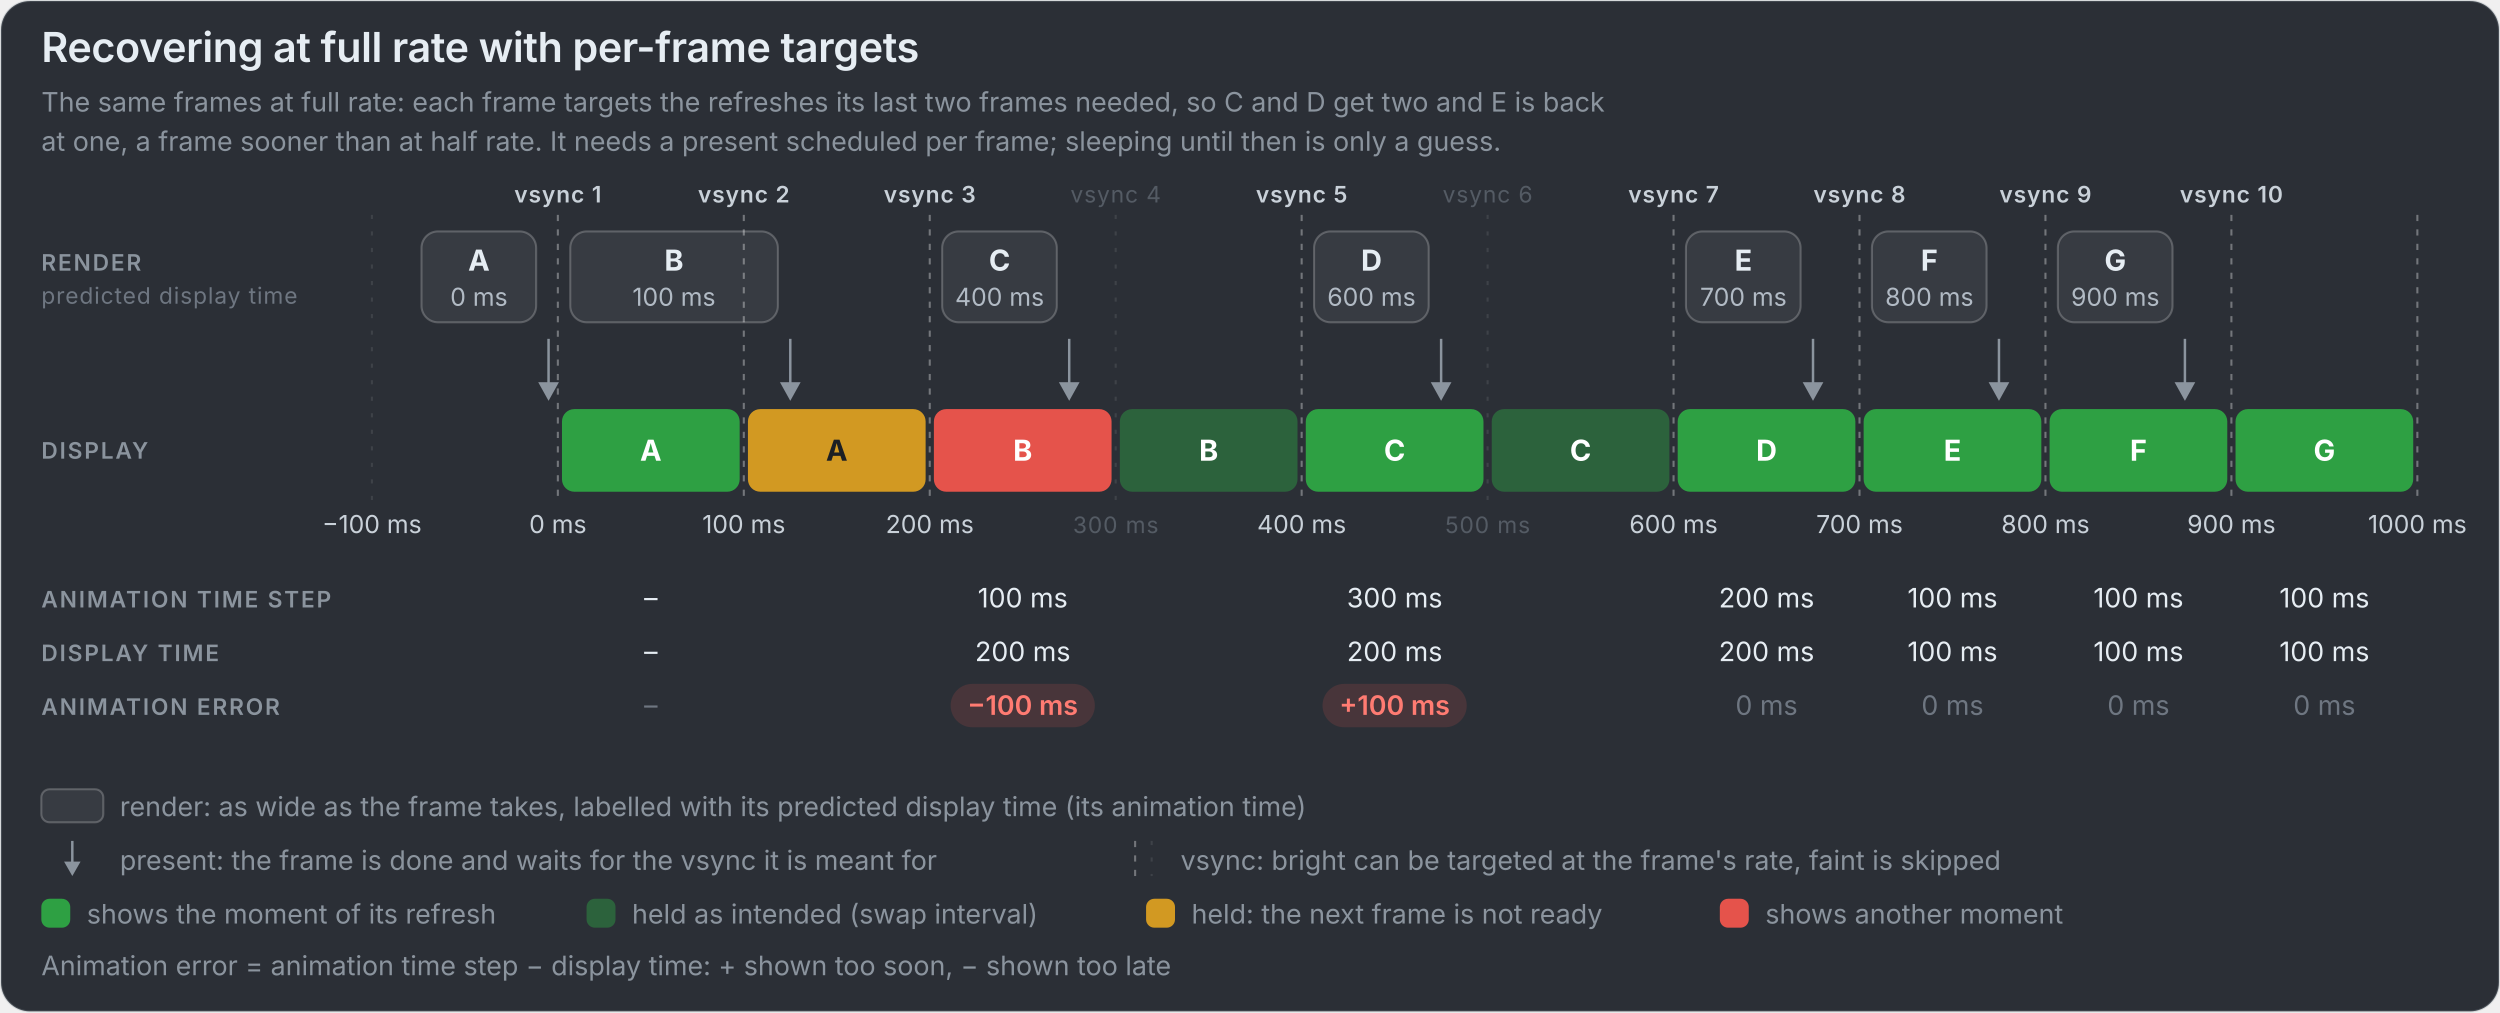
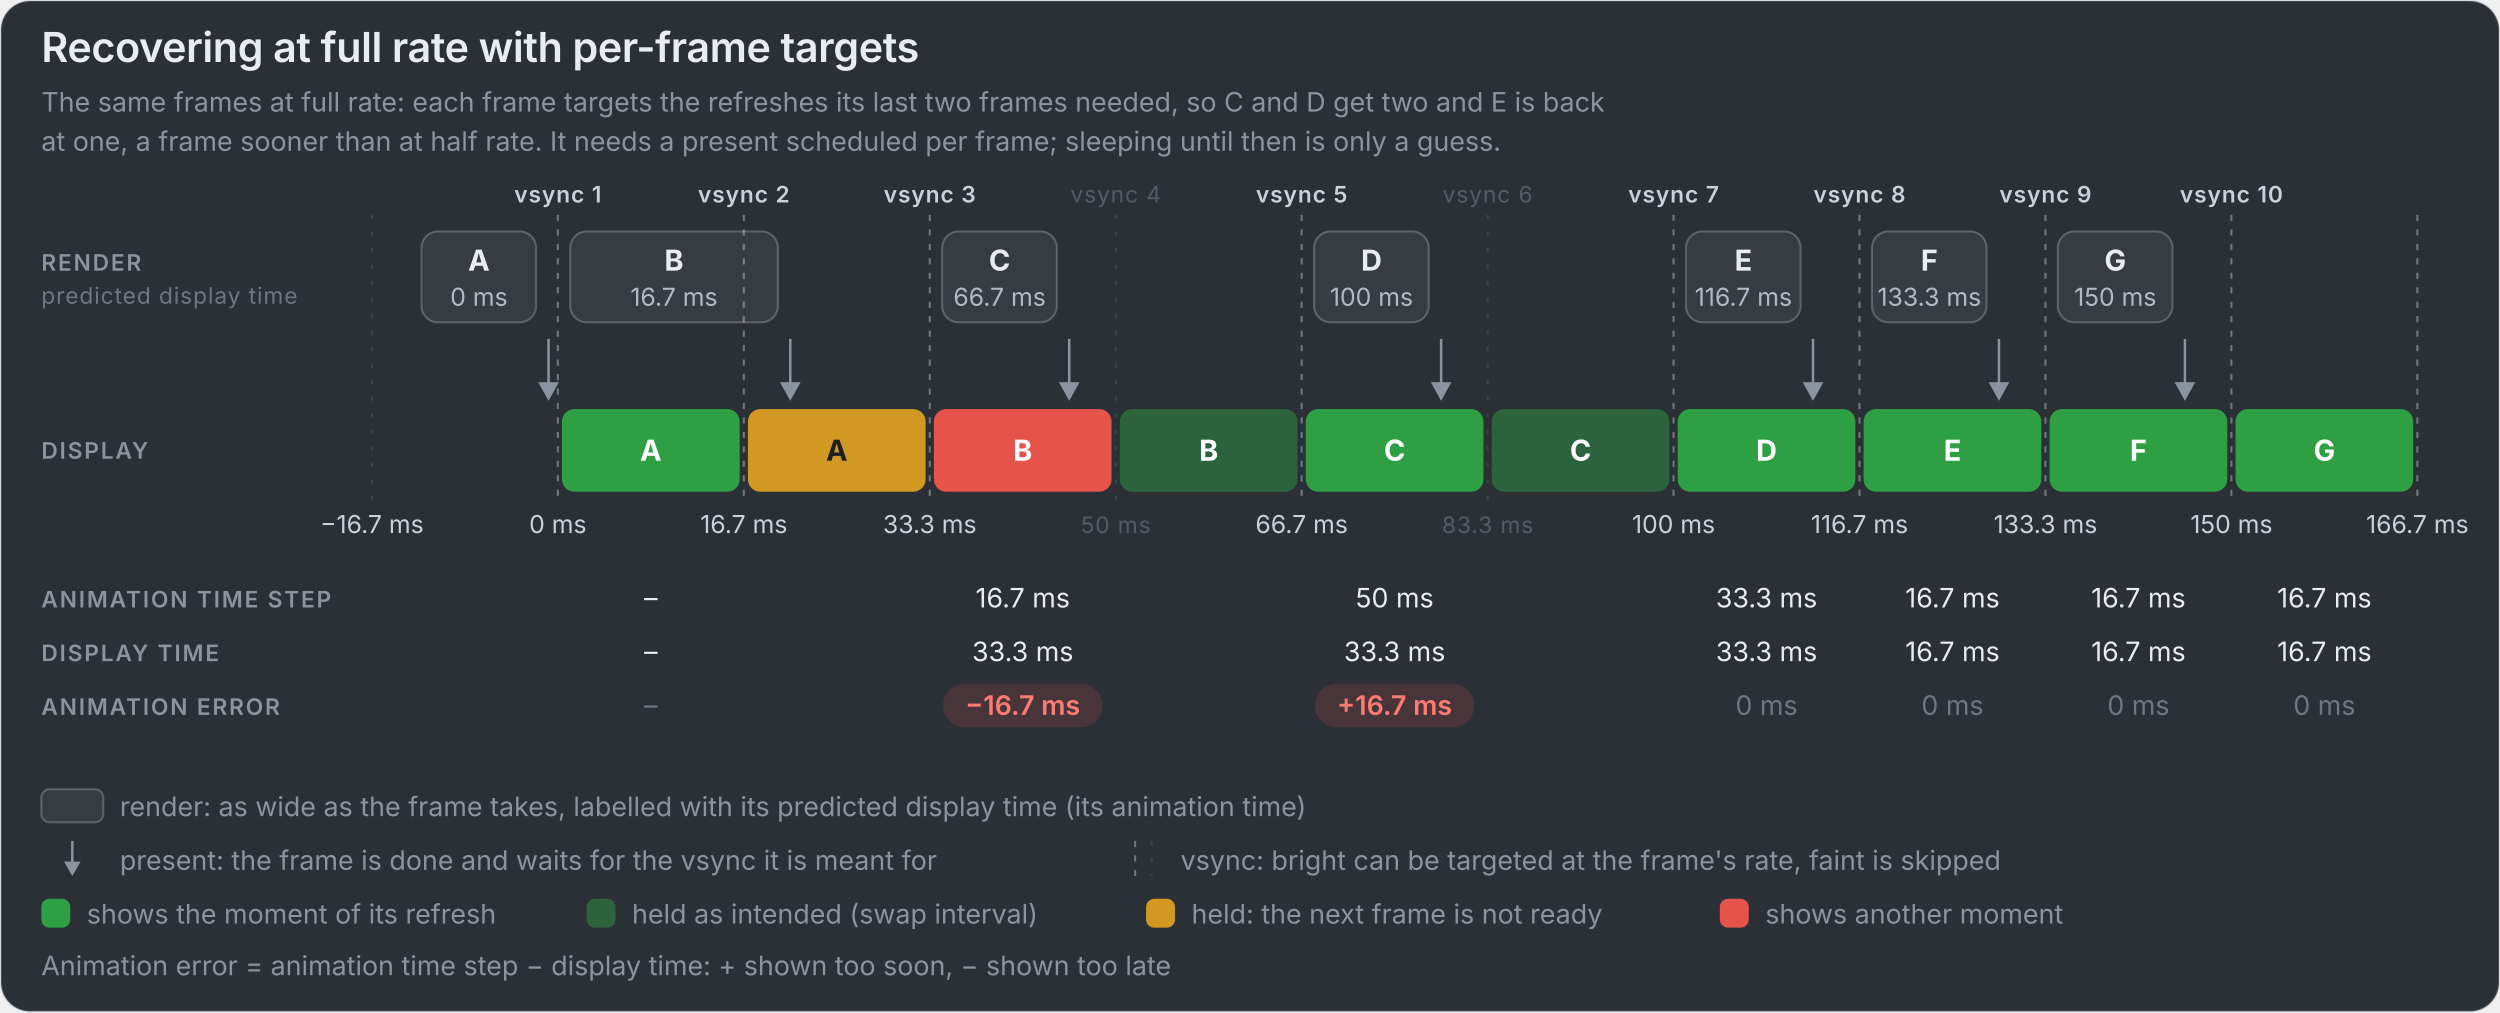
<svg xmlns="http://www.w3.org/2000/svg" width="1210" height="490" viewBox="0 0 1210 490" role="img" aria-label="Recovering at full rate with per-frame targets">
  <style>
  text { font-family: "Segoe UI Variable Text", "Segoe UI", Inter, system-ui, -apple-system, "Helvetica Neue", Arial, sans-serif;
         font-size: 13px; fill: #e6edf3; font-variant-numeric: tabular-nums; }
  .card { fill: #1f242b; fill-opacity: 0.94; stroke: #8b949e; stroke-opacity: 0.25; stroke-width: 1; }
  .title { font-size: 20px; font-weight: 600; letter-spacing: -0.01em; }
  .sub { fill: #8b949e; }
  .label { font-size: 11px; font-weight: 600; letter-spacing: 0.08em; fill: #8b949e; }
  .vsync-n { font-size: 11px; fill: #6e7681; letter-spacing: 0.04em; }
  .axis { font-size: 12px; fill: #c9d1d9; }
  .vsync { stroke: #ffffff; stroke-opacity: 0.34; stroke-width: 1; stroke-dasharray: 3 4; }
  .vsync-skip { stroke: #ffffff; stroke-opacity: 0.09; stroke-width: 1; stroke-dasharray: 2 6; }
  .vsync-target { font-size: 11px; font-weight: 600; fill: #c9d1d9; letter-spacing: 0.04em; }
  .vsync-n-skip { font-size: 11px; fill: #545b64; letter-spacing: 0.04em; }
  .box { fill: #ffffff; fill-opacity: 0.06; stroke: #ffffff; stroke-opacity: 0.22; stroke-width: 1; }
  .frame { font-size: 14px; font-weight: 700; }
  .box-time { fill: #b1bac4; font-size: 12px; }
  .arrow { stroke: #8b949e; stroke-width: 1.2; }
  .arrowhead { fill: #8b949e; }
  .ok { fill: #2ea043; }
  .hold { fill: #2ea043; fill-opacity: 0.45; }
  .again { fill: #d29922; }
  .off { fill: #e5534b; }
  .cell-text { font-size: 14px; font-weight: 700; fill: #ffffff; }
  .dark-text { fill: #1c1f24; }
  .zero { fill: #6e7681; }
  .err { fill: #ff7b72; font-weight: 600; }
  .err-pill { fill: #e5534b; fill-opacity: 0.16; }
  .neutral { fill: #3d444d; }
  .lane { font-size: 15px; font-weight: 600; }
  .same { fill: #7ee787; font-weight: 600; }
</style>
  <rect class="card" x="0.5" y="0.5" width="1209" height="489" rx="14" />
  <text x="20.0" y="30.0" text-anchor="start" class="title">Recovering at full rate with per-frame targets</text>
  <text x="20.0" y="54.0" text-anchor="start" class="sub">The same frames at full rate: each frame targets the refreshes its last two frames needed, so C and D get two and E is back</text>
  <text x="20.0" y="73.0" text-anchor="start" class="sub">at one, a frame sooner than at half rate. It needs a present scheduled per frame; sleeping until then is only a guess.</text>
  <line class="vsync-skip" x1="180.0" y1="104" x2="180.0" y2="243" />
-   <text x="180.0" y="258.0" text-anchor="middle" class="axis">−100 ms</text>
+   <text x="180.0" y="258.0" text-anchor="middle" class="axis">−16.7 ms</text>
  <line class="vsync" x1="270.0" y1="104" x2="270.0" y2="243" />
  <text x="270.0" y="258.0" text-anchor="middle" class="axis">0 ms</text>
  <text x="270.0" y="98.0" text-anchor="middle" class="vsync-target">vsync 1</text>
  <line class="vsync" x1="360.0" y1="104" x2="360.0" y2="243" />
-   <text x="360.0" y="258.0" text-anchor="middle" class="axis">100 ms</text>
+   <text x="360.0" y="258.0" text-anchor="middle" class="axis">16.7 ms</text>
  <text x="360.0" y="98.0" text-anchor="middle" class="vsync-target">vsync 2</text>
  <line class="vsync" x1="450.0" y1="104" x2="450.0" y2="243" />
-   <text x="450.0" y="258.0" text-anchor="middle" class="axis">200 ms</text>
+   <text x="450.0" y="258.0" text-anchor="middle" class="axis">33.3 ms</text>
  <text x="450.0" y="98.0" text-anchor="middle" class="vsync-target">vsync 3</text>
  <line class="vsync-skip" x1="540.0" y1="104" x2="540.0" y2="243" />
-   <text x="540.0" y="258.0" text-anchor="middle" class="vsync-n-skip">300 ms</text>
+   <text x="540.0" y="258.0" text-anchor="middle" class="vsync-n-skip">50 ms</text>
  <text x="540.0" y="98.0" text-anchor="middle" class="vsync-n-skip">vsync 4</text>
  <line class="vsync" x1="630.0" y1="104" x2="630.0" y2="243" />
-   <text x="630.0" y="258.0" text-anchor="middle" class="axis">400 ms</text>
+   <text x="630.0" y="258.0" text-anchor="middle" class="axis">66.7 ms</text>
  <text x="630.0" y="98.0" text-anchor="middle" class="vsync-target">vsync 5</text>
  <line class="vsync-skip" x1="720.0" y1="104" x2="720.0" y2="243" />
-   <text x="720.0" y="258.0" text-anchor="middle" class="vsync-n-skip">500 ms</text>
+   <text x="720.0" y="258.0" text-anchor="middle" class="vsync-n-skip">83.3 ms</text>
  <text x="720.0" y="98.0" text-anchor="middle" class="vsync-n-skip">vsync 6</text>
  <line class="vsync" x1="810.0" y1="104" x2="810.0" y2="243" />
-   <text x="810.0" y="258.0" text-anchor="middle" class="axis">600 ms</text>
+   <text x="810.0" y="258.0" text-anchor="middle" class="axis">100 ms</text>
  <text x="810.0" y="98.0" text-anchor="middle" class="vsync-target">vsync 7</text>
  <line class="vsync" x1="900.0" y1="104" x2="900.0" y2="243" />
-   <text x="900.0" y="258.0" text-anchor="middle" class="axis">700 ms</text>
+   <text x="900.0" y="258.0" text-anchor="middle" class="axis">116.7 ms</text>
  <text x="900.0" y="98.0" text-anchor="middle" class="vsync-target">vsync 8</text>
  <line class="vsync" x1="990.0" y1="104" x2="990.0" y2="243" />
-   <text x="990.0" y="258.0" text-anchor="middle" class="axis">800 ms</text>
+   <text x="990.0" y="258.0" text-anchor="middle" class="axis">133.3 ms</text>
  <text x="990.0" y="98.0" text-anchor="middle" class="vsync-target">vsync 9</text>
  <line class="vsync" x1="1080.0" y1="104" x2="1080.0" y2="243" />
-   <text x="1080.0" y="258.0" text-anchor="middle" class="axis">900 ms</text>
+   <text x="1080.0" y="258.0" text-anchor="middle" class="axis">150 ms</text>
  <text x="1080.0" y="98.0" text-anchor="middle" class="vsync-target">vsync 10</text>
  <line class="vsync" x1="1170.0" y1="104" x2="1170.0" y2="243" />
-   <text x="1170.0" y="258.0" text-anchor="middle" class="axis">1000 ms</text>
+   <text x="1170.0" y="258.0" text-anchor="middle" class="axis">166.7 ms</text>
  <text x="20.0" y="131.0" text-anchor="start" class="label">RENDER</text>
  <text x="20.0" y="147.0" text-anchor="start" class="vsync-n">predicted display time</text>
  <text x="20.0" y="222.0" text-anchor="start" class="label">DISPLAY</text>
  <text x="20.0" y="294.0" text-anchor="start" class="label">ANIMATION TIME STEP</text>
  <text x="20.0" y="320.0" text-anchor="start" class="label">DISPLAY TIME</text>
  <text x="20.0" y="346.0" text-anchor="start" class="label">ANIMATION ERROR</text>
  <rect class="box" x="204.0" y="112" width="55.5" height="44" rx="8" />
  <text x="231.8" y="131.0" text-anchor="middle" class="frame">A</text>
  <text x="231.8" y="148.0" text-anchor="middle" class="box-time">0 ms</text>
  <line class="arrow" x1="265.5" y1="164" x2="265.5" y2="186" />
  <path class="arrowhead" d="M260.5,185 L270.5,185 L265.5,194 z" />
  <rect class="box" x="276.0" y="112" width="100.5" height="44" rx="8" />
  <text x="326.2" y="131.0" text-anchor="middle" class="frame">B</text>
-   <text x="326.2" y="148.0" text-anchor="middle" class="box-time">100 ms</text>
+   <text x="326.2" y="148.0" text-anchor="middle" class="box-time">16.7 ms</text>
  <line class="arrow" x1="382.5" y1="164" x2="382.5" y2="186" />
  <path class="arrowhead" d="M377.5,185 L387.5,185 L382.5,194 z" />
  <rect class="box" x="456.0" y="112" width="55.5" height="44" rx="8" />
  <text x="483.8" y="131.0" text-anchor="middle" class="frame">C</text>
-   <text x="483.8" y="148.0" text-anchor="middle" class="box-time">400 ms</text>
+   <text x="483.8" y="148.0" text-anchor="middle" class="box-time">66.7 ms</text>
  <line class="arrow" x1="517.5" y1="164" x2="517.5" y2="186" />
  <path class="arrowhead" d="M512.5,185 L522.5,185 L517.5,194 z" />
  <rect class="box" x="636.0" y="112" width="55.5" height="44" rx="8" />
  <text x="663.8" y="131.0" text-anchor="middle" class="frame">D</text>
-   <text x="663.8" y="148.0" text-anchor="middle" class="box-time">600 ms</text>
+   <text x="663.8" y="148.0" text-anchor="middle" class="box-time">100 ms</text>
  <line class="arrow" x1="697.5" y1="164" x2="697.5" y2="186" />
  <path class="arrowhead" d="M692.5,185 L702.5,185 L697.5,194 z" />
  <rect class="box" x="816.0" y="112" width="55.5" height="44" rx="8" />
  <text x="843.8" y="131.0" text-anchor="middle" class="frame">E</text>
-   <text x="843.8" y="148.0" text-anchor="middle" class="box-time">700 ms</text>
+   <text x="843.8" y="148.0" text-anchor="middle" class="box-time">116.7 ms</text>
  <line class="arrow" x1="877.5" y1="164" x2="877.5" y2="186" />
  <path class="arrowhead" d="M872.5,185 L882.5,185 L877.5,194 z" />
  <rect class="box" x="906.0" y="112" width="55.5" height="44" rx="8" />
  <text x="933.8" y="131.0" text-anchor="middle" class="frame">F</text>
-   <text x="933.8" y="148.0" text-anchor="middle" class="box-time">800 ms</text>
+   <text x="933.8" y="148.0" text-anchor="middle" class="box-time">133.3 ms</text>
  <line class="arrow" x1="967.5" y1="164" x2="967.5" y2="186" />
  <path class="arrowhead" d="M962.5,185 L972.5,185 L967.5,194 z" />
  <rect class="box" x="996.0" y="112" width="55.5" height="44" rx="8" />
  <text x="1023.8" y="131.0" text-anchor="middle" class="frame">G</text>
-   <text x="1023.8" y="148.0" text-anchor="middle" class="box-time">900 ms</text>
+   <text x="1023.8" y="148.0" text-anchor="middle" class="box-time">150 ms</text>
  <line class="arrow" x1="1057.5" y1="164" x2="1057.5" y2="186" />
  <path class="arrowhead" d="M1052.5,185 L1062.5,185 L1057.5,194 z" />
  <rect class="ok" x="272.0" y="198" width="86.0" height="40" rx="6" />
  <text x="315.0" y="223.0" text-anchor="middle" class="cell-text">A</text>
  <text x="315.0" y="294.0" text-anchor="middle">–</text>
  <text x="315.0" y="320.0" text-anchor="middle">–</text>
  <text x="315.0" y="346.0" text-anchor="middle" class="zero">–</text>
  <rect class="again" x="362.0" y="198" width="86.0" height="40" rx="6" />
  <text x="405.0" y="223.0" text-anchor="middle" class="cell-text dark-text">A</text>
  <rect class="off" x="452.0" y="198" width="86.0" height="40" rx="6" />
  <text x="495.0" y="223.0" text-anchor="middle" class="cell-text">B</text>
-   <text x="495.0" y="294.0" text-anchor="middle">100 ms</text>
-   <text x="495.0" y="320.0" text-anchor="middle">200 ms</text>
-   <rect class="err-pill" x="460.1" y="331" width="69.8" height="21" rx="10.5" />
-   <text x="495.0" y="346.0" text-anchor="middle" class="err">−100 ms</text>
+   <text x="495.0" y="294.0" text-anchor="middle">16.7 ms</text>
+   <text x="495.0" y="320.0" text-anchor="middle">33.3 ms</text>
+   <rect class="err-pill" x="456.4" y="331" width="77.2" height="21" rx="10.5" />
+   <text x="495.0" y="346.0" text-anchor="middle" class="err">−16.7 ms</text>
  <rect class="hold" x="542.0" y="198" width="86.0" height="40" rx="6" />
  <text x="585.0" y="223.0" text-anchor="middle" class="cell-text">B</text>
  <rect class="ok" x="632.0" y="198" width="86.0" height="40" rx="6" />
  <text x="675.0" y="223.0" text-anchor="middle" class="cell-text">C</text>
-   <text x="675.0" y="294.0" text-anchor="middle">300 ms</text>
-   <text x="675.0" y="320.0" text-anchor="middle">200 ms</text>
-   <rect class="err-pill" x="640.1" y="331" width="69.8" height="21" rx="10.5" />
-   <text x="675.0" y="346.0" text-anchor="middle" class="err">+100 ms</text>
+   <text x="675.0" y="294.0" text-anchor="middle">50 ms</text>
+   <text x="675.0" y="320.0" text-anchor="middle">33.3 ms</text>
+   <rect class="err-pill" x="636.4" y="331" width="77.2" height="21" rx="10.5" />
+   <text x="675.0" y="346.0" text-anchor="middle" class="err">+16.7 ms</text>
  <rect class="hold" x="722.0" y="198" width="86.0" height="40" rx="6" />
  <text x="765.0" y="223.0" text-anchor="middle" class="cell-text">C</text>
  <rect class="ok" x="812.0" y="198" width="86.0" height="40" rx="6" />
  <text x="855.0" y="223.0" text-anchor="middle" class="cell-text">D</text>
-   <text x="855.0" y="294.0" text-anchor="middle">200 ms</text>
-   <text x="855.0" y="320.0" text-anchor="middle">200 ms</text>
+   <text x="855.0" y="294.0" text-anchor="middle">33.3 ms</text>
+   <text x="855.0" y="320.0" text-anchor="middle">33.3 ms</text>
  <text x="855.0" y="346.0" text-anchor="middle" class="zero">0 ms</text>
  <rect class="ok" x="902.0" y="198" width="86.0" height="40" rx="6" />
  <text x="945.0" y="223.0" text-anchor="middle" class="cell-text">E</text>
-   <text x="945.0" y="294.0" text-anchor="middle">100 ms</text>
-   <text x="945.0" y="320.0" text-anchor="middle">100 ms</text>
+   <text x="945.0" y="294.0" text-anchor="middle">16.7 ms</text>
+   <text x="945.0" y="320.0" text-anchor="middle">16.7 ms</text>
  <text x="945.0" y="346.0" text-anchor="middle" class="zero">0 ms</text>
  <rect class="ok" x="992.0" y="198" width="86.0" height="40" rx="6" />
  <text x="1035.0" y="223.0" text-anchor="middle" class="cell-text">F</text>
-   <text x="1035.0" y="294.0" text-anchor="middle">100 ms</text>
-   <text x="1035.0" y="320.0" text-anchor="middle">100 ms</text>
+   <text x="1035.0" y="294.0" text-anchor="middle">16.7 ms</text>
+   <text x="1035.0" y="320.0" text-anchor="middle">16.7 ms</text>
  <text x="1035.0" y="346.0" text-anchor="middle" class="zero">0 ms</text>
  <rect class="ok" x="1082.0" y="198" width="86.0" height="40" rx="6" />
  <text x="1125.0" y="223.0" text-anchor="middle" class="cell-text">G</text>
-   <text x="1125.0" y="294.0" text-anchor="middle">100 ms</text>
-   <text x="1125.0" y="320.0" text-anchor="middle">100 ms</text>
+   <text x="1125.0" y="294.0" text-anchor="middle">16.7 ms</text>
+   <text x="1125.0" y="320.0" text-anchor="middle">16.7 ms</text>
  <text x="1125.0" y="346.0" text-anchor="middle" class="zero">0 ms</text>
  <rect class="box" x="20" y="382" width="30" height="16" rx="4" />
  <text x="58.0" y="395.0" text-anchor="start" class="sub">render: as wide as the frame takes, labelled with its predicted display time (its animation time)</text>
  <line class="arrow" x1="35.0" y1="407" x2="35.0" y2="418" />
  <path class="arrowhead" d="M31.0,417 L39.0,417 L35.0,424 z" />
  <text x="58.0" y="421.0" text-anchor="start" class="sub">present: the frame is done and waits for the vsync it is meant for</text>
  <line class="vsync" x1="549.4" y1="407" x2="549.4" y2="424" />
  <line class="vsync-skip" x1="557.4" y1="407" x2="557.4" y2="424" />
  <text x="571.4" y="421.0" text-anchor="start" class="sub">vsync: bright can be targeted at the frame's rate, faint is skipped</text>
  <rect class="ok" x="20.0" y="435" width="14" height="14" rx="4" />
  <text x="42.0" y="447.0" text-anchor="start" class="sub">shows the moment of its refresh</text>
  <rect class="hold" x="283.9" y="435" width="14" height="14" rx="4" />
  <text x="305.9" y="447.0" text-anchor="start" class="sub">held as intended (swap interval)</text>
  <rect class="again" x="554.7" y="435" width="14" height="14" rx="4" />
  <text x="576.7" y="447.0" text-anchor="start" class="sub">held: the next frame is not ready</text>
  <rect class="off" x="832.4" y="435" width="14" height="14" rx="4" />
  <text x="854.4" y="447.0" text-anchor="start" class="sub">shows another moment</text>
  <text x="20.0" y="472.0" text-anchor="start" class="sub">Animation error = animation time step − display time: + shown too soon, − shown too late</text>
</svg>
